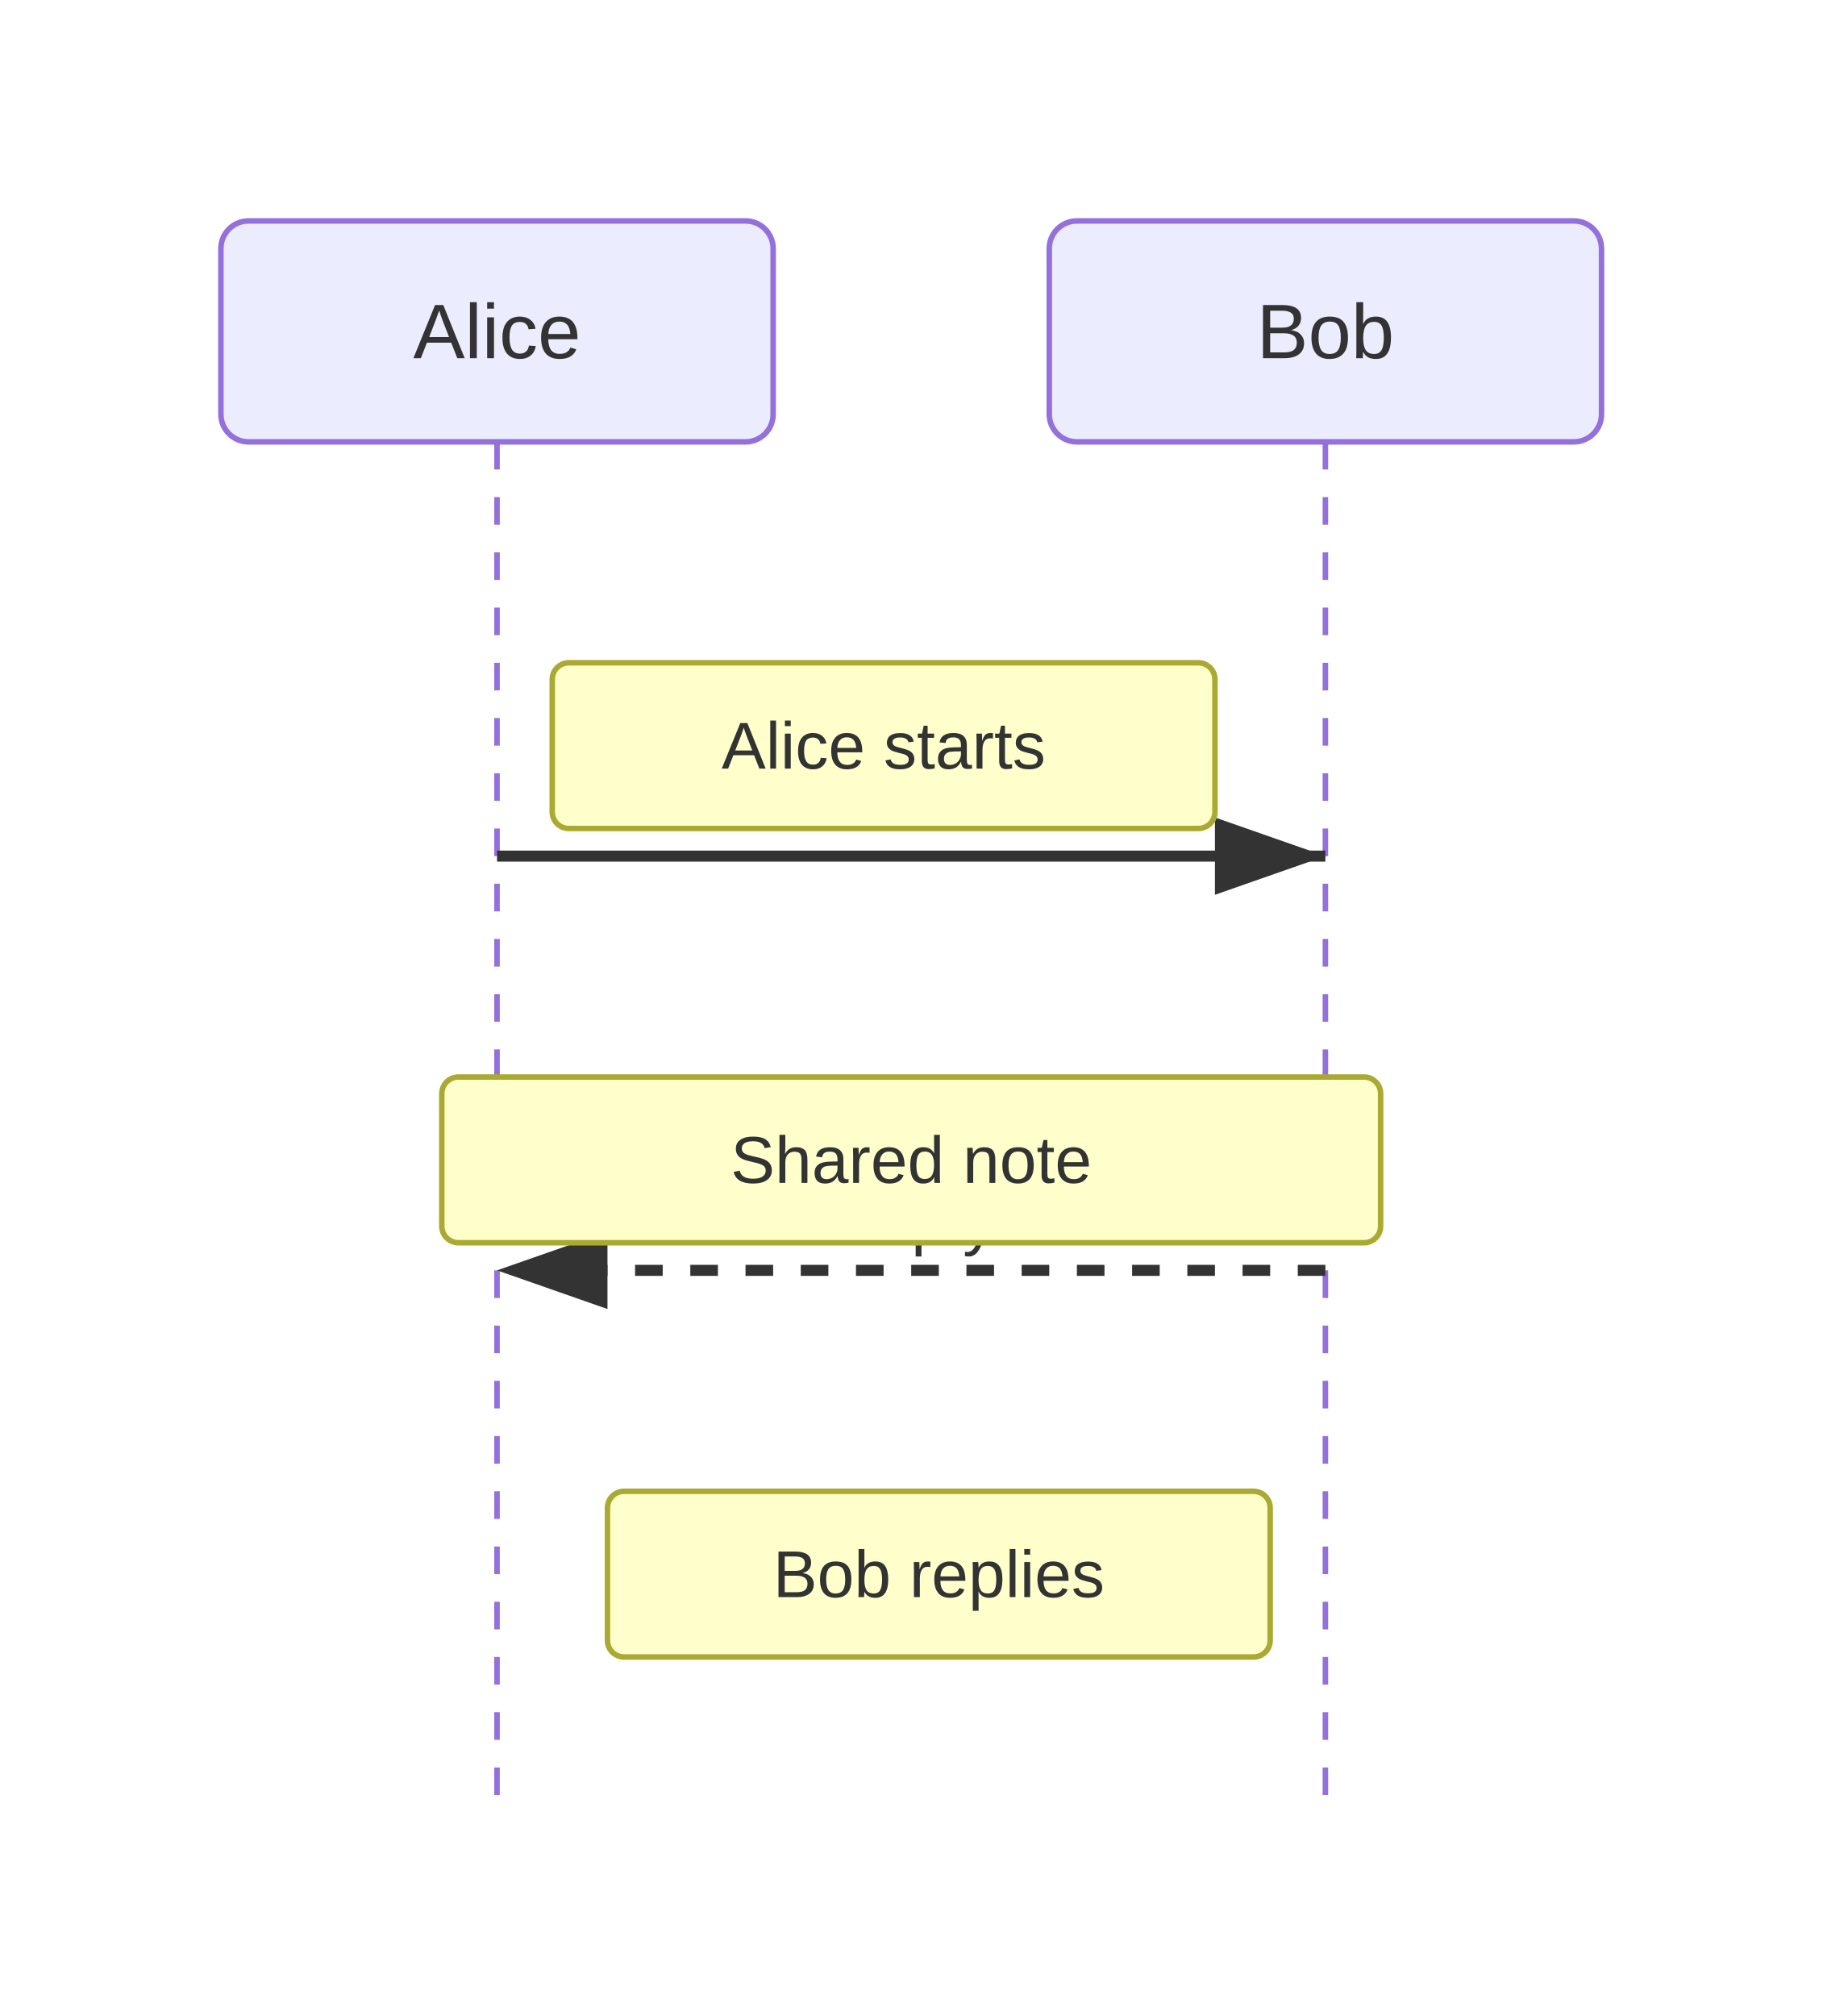
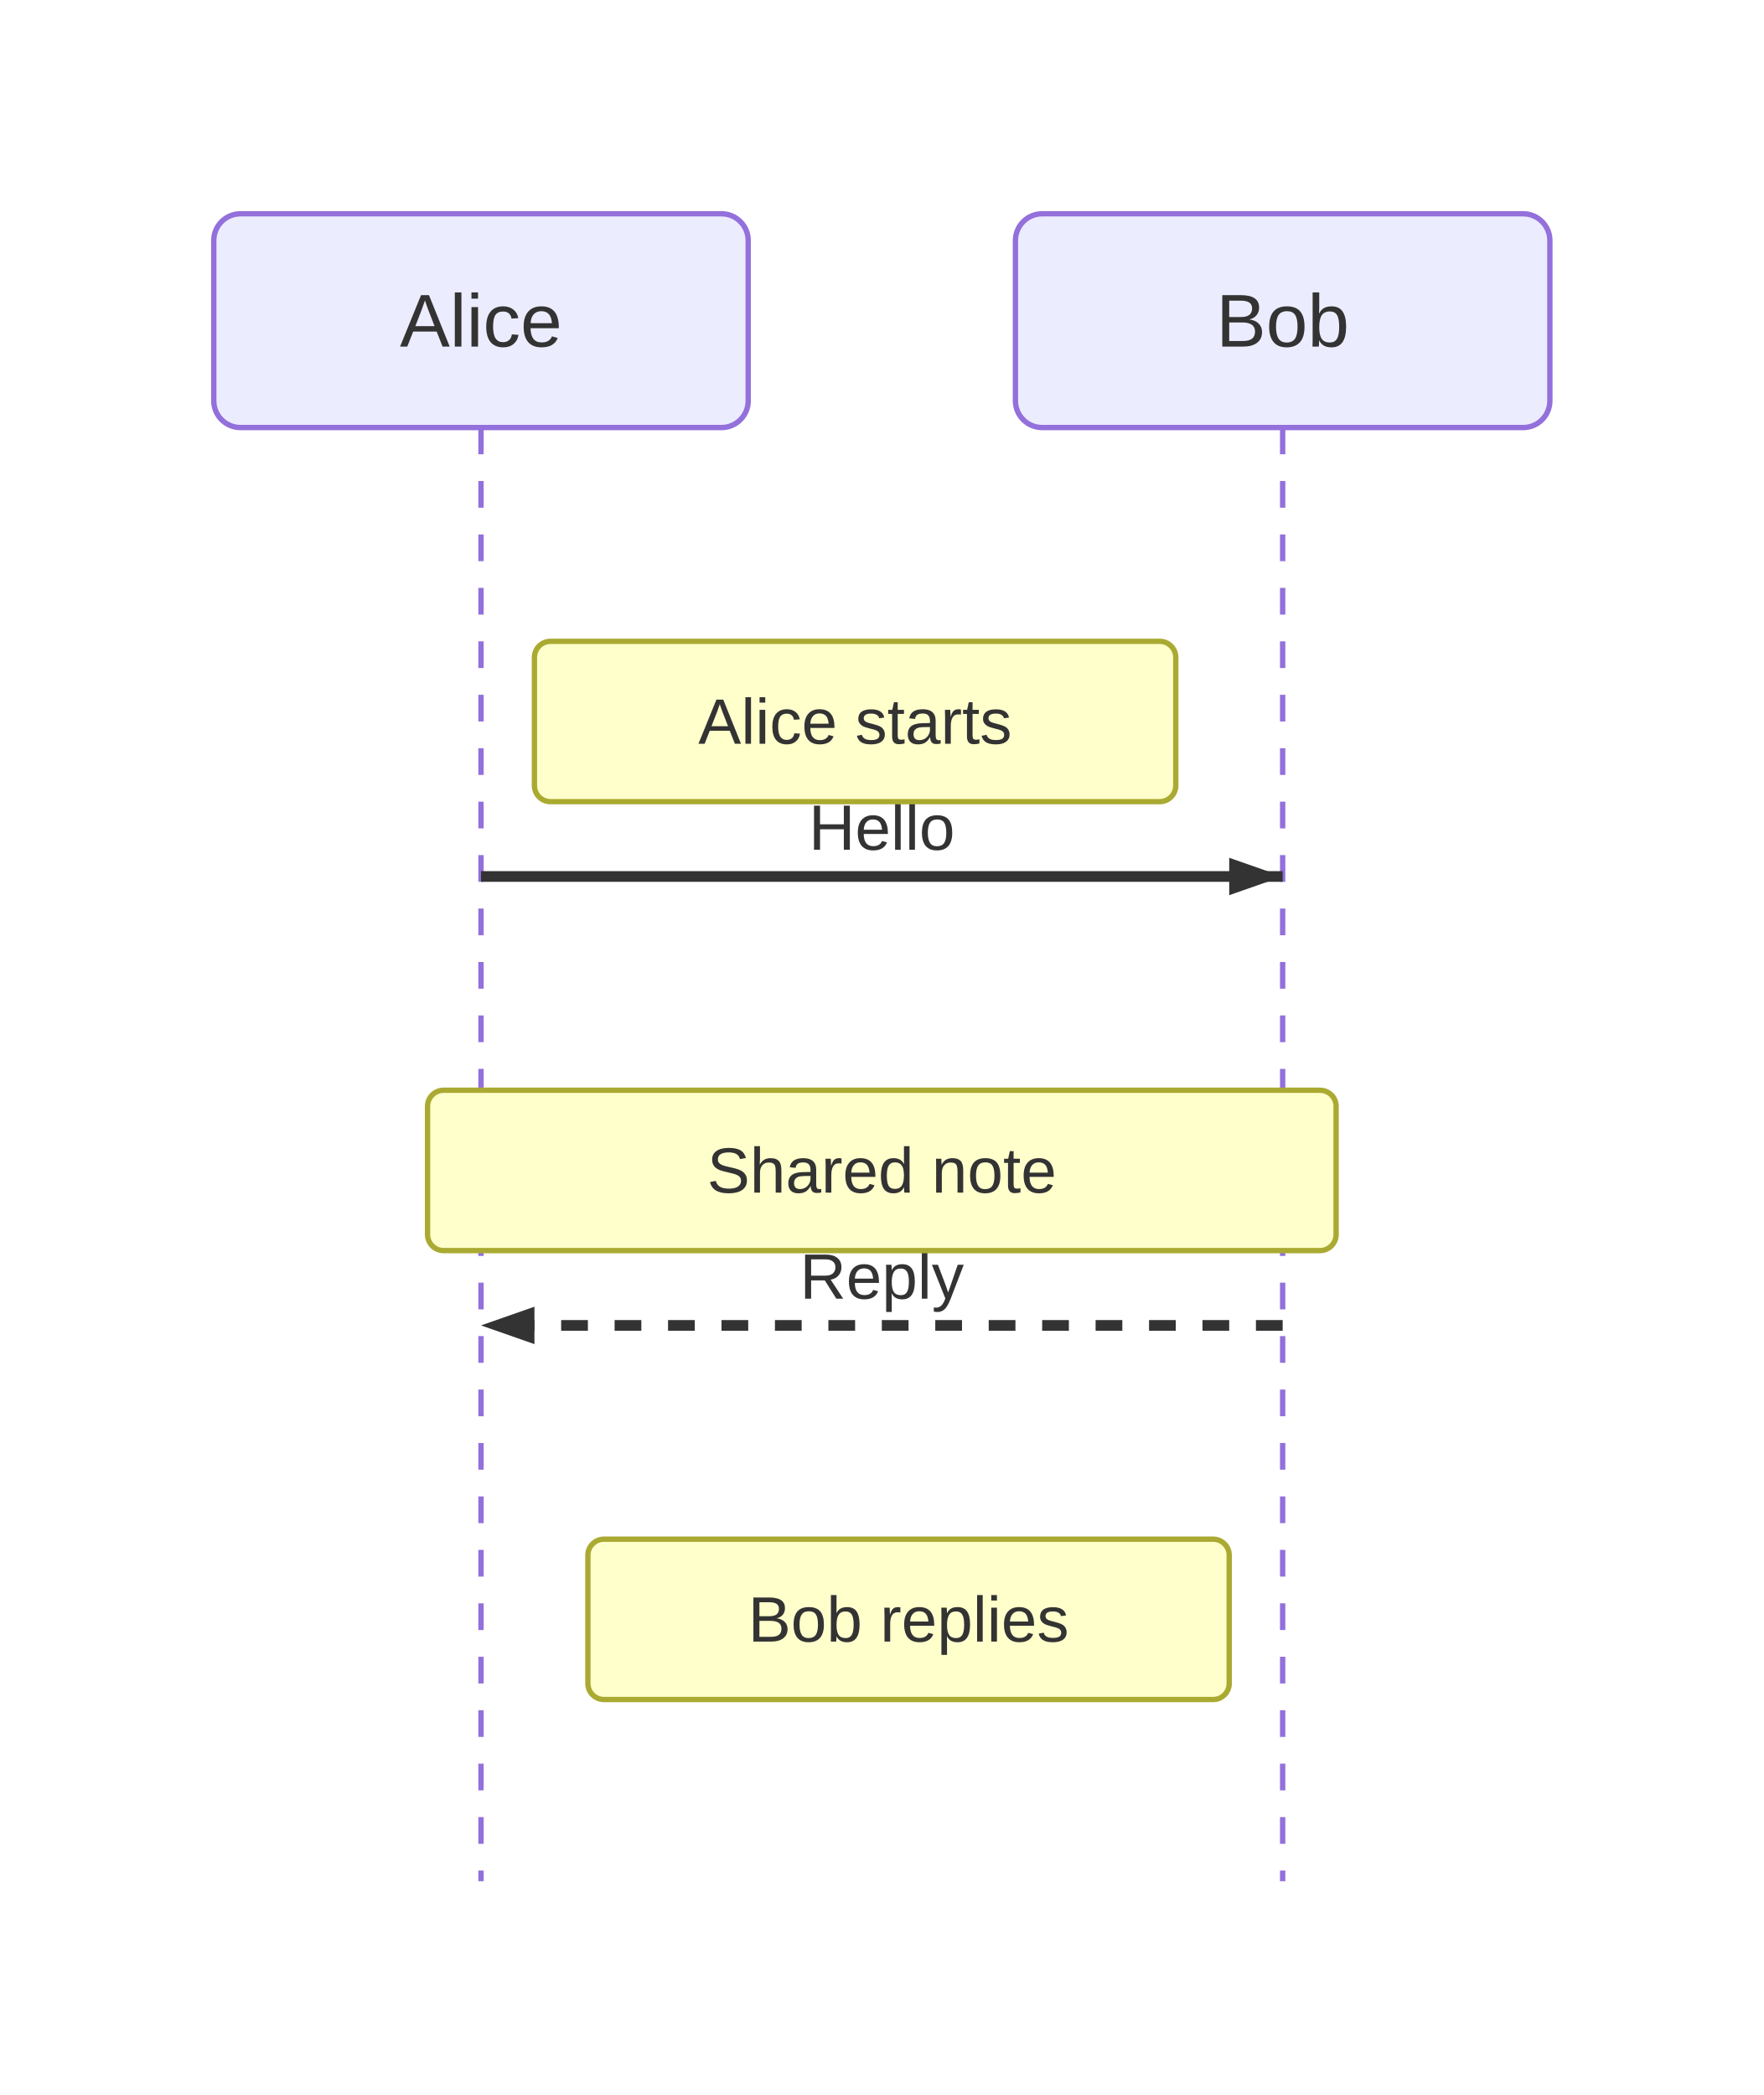
- <svg xmlns="http://www.w3.org/2000/svg" viewBox="-20.0 -20 330 365" width="330" height="365" style="background-color: white">
+ <svg xmlns="http://www.w3.org/2000/svg" viewBox="-20.0 -20 330 392" width="330" height="392" style="background-color: white">
  <defs>
-     <marker id="seq-arrow" markerWidth="10" markerHeight="7" refX="10" refY="3.5" orient="auto">
+     <marker id="seq-arrow" markerWidth="10" markerHeight="7" refX="10" refY="3.5" orient="auto" markerUnits="userSpaceOnUse">
      <polygon points="0 0, 10 3.5, 0 7" fill="#333333" />
    </marker>
-     <marker id="seq-arrow-open" markerWidth="10" markerHeight="7" refX="10" refY="3.5" orient="auto">
+     <marker id="seq-arrow-open" markerWidth="10" markerHeight="7" refX="10" refY="3.5" orient="auto" markerUnits="userSpaceOnUse">
      <polyline points="0 0, 10 3.5, 0 7" fill="none" stroke="#333333" stroke-width="1.5" />
    </marker>
-     <marker id="seq-cross" markerWidth="10" markerHeight="10" refX="5" refY="5" orient="auto">
+     <marker id="seq-cross" markerWidth="10" markerHeight="10" refX="5" refY="5" orient="auto" markerUnits="userSpaceOnUse">
      <line x1="0" y1="0" x2="10" y2="10" stroke="#333333" stroke-width="2" />
      <line x1="10" y1="0" x2="0" y2="10" stroke="#333333" stroke-width="2" />
    </marker>
-     <marker id="seq-async" markerWidth="10" markerHeight="7" refX="10" refY="3.5" orient="auto">
+     <marker id="seq-async" markerWidth="10" markerHeight="7" refX="10" refY="3.5" orient="auto" markerUnits="userSpaceOnUse">
      <polyline points="0 0, 10 3.5, 0 7" fill="none" stroke="#333333" stroke-width="1.5" />
    </marker>
  </defs>
  <style>.seq-participant rect { fill: #ECECFF; stroke: #9370DB; stroke-width: 1; }
.seq-participant text { fill: #333333; font-family: "trebuchet ms", verdana, arial, sans-serif, "Apple Color Emoji", "Segoe UI Emoji", "Noto Color Emoji", "Twemoji Mozilla"; font-size: 14px; }
.seq-lifeline { stroke: #9370DB; stroke-width: 1; stroke-dasharray: 5,5; }
.seq-message line, .seq-message path { stroke: #333333; stroke-width: 2; }
.seq-message text { fill: #333333; font-family: "trebuchet ms", verdana, arial, sans-serif, "Apple Color Emoji", "Segoe UI Emoji", "Noto Color Emoji", "Twemoji Mozilla"; font-size: 12px; }
.seq-activation { fill: #ECECFF; stroke: #9370DB; stroke-width: 1; }
.seq-note rect { fill: #ffffcc; stroke: #aaaa33; stroke-width: 1; }
.seq-note text { fill: #333333; font-family: "trebuchet ms", verdana, arial, sans-serif, "Apple Color Emoji", "Segoe UI Emoji", "Noto Color Emoji", "Twemoji Mozilla"; font-size: 12px; }
.seq-fragment rect { fill: none; stroke: #9370DB; stroke-width: 1; stroke-dasharray: 3,3; }
.seq-fragment text { fill: #333333; font-family: "trebuchet ms", verdana, arial, sans-serif, "Apple Color Emoji", "Segoe UI Emoji", "Noto Color Emoji", "Twemoji Mozilla"; font-size: 11px; font-weight: bold; }
.seq-actor line, .seq-actor circle { stroke: #9370DB; stroke-width: 1; fill: none; }
.seq-actor text { fill: #333333; font-family: "trebuchet ms", verdana, arial, sans-serif, "Apple Color Emoji", "Segoe UI Emoji", "Noto Color Emoji", "Twemoji Mozilla"; font-size: 14px; }
</style>
-   <line class="seq-lifeline" x1="70" y1="60" x2="70" y2="305" />
-   <line class="seq-lifeline" x1="220" y1="60" x2="220" y2="305" />
+   <line class="seq-lifeline" x1="70" y1="60" x2="70" y2="332" />
+   <line class="seq-lifeline" x1="220" y1="60" x2="220" y2="332" />
  <g class="seq-message">
-     <line x1="70" y1="135" x2="220" y2="135" marker-end="url(#seq-arrow)" />
-     <text x="145" text-anchor="middle" y="130">Hello</text>
+     <line x1="70" y1="144" x2="220" y2="144" marker-end="url(#seq-arrow)" />
+     <text x="145" text-anchor="middle" y="139">Hello</text>
  </g>
  <g class="seq-message">
-     <line x1="220" y1="210" x2="70" y2="210" marker-end="url(#seq-arrow)" stroke-dasharray="5,5" />
-     <text x="145" text-anchor="middle" y="205">Reply</text>
+     <line x1="220" y1="228" x2="70" y2="228" marker-end="url(#seq-arrow)" stroke-dasharray="5,5" />
+     <text x="145" text-anchor="middle" y="223">Reply</text>
  </g>
  <g class="seq-note">
    <rect x="80" y="100" width="120" height="30" rx="3" />
    <text text-anchor="middle" x="140" y="115" dominant-baseline="central">Alice starts</text>
  </g>
  <g class="seq-note">
-     <rect x="60" y="175" width="170" height="30" rx="3" />
-     <text text-anchor="middle" x="145" y="190" dominant-baseline="central">Shared note</text>
+     <rect x="60" y="184" width="170" height="30" rx="3" />
+     <text text-anchor="middle" x="145" y="199" dominant-baseline="central">Shared note</text>
  </g>
  <g class="seq-note">
-     <rect x="90" y="250" width="120" height="30" rx="3" />
-     <text text-anchor="middle" x="150" y="265" dominant-baseline="central">Bob replies</text>
+     <rect x="90" y="268" width="120" height="30" rx="3" />
+     <text text-anchor="middle" x="150" y="283" dominant-baseline="central">Bob replies</text>
  </g>
  <g class="seq-participant" data-participant-id="Alice">
    <rect x="20" y="20" width="100" height="40" rx="5" />
    <text x="70" y="40" text-anchor="middle" dominant-baseline="central">Alice</text>
  </g>
  <g class="seq-participant" data-participant-id="Bob">
    <rect x="170" y="20" width="100" height="40" rx="5" />
    <text x="220" y="40" text-anchor="middle" dominant-baseline="central">Bob</text>
  </g>
</svg>
